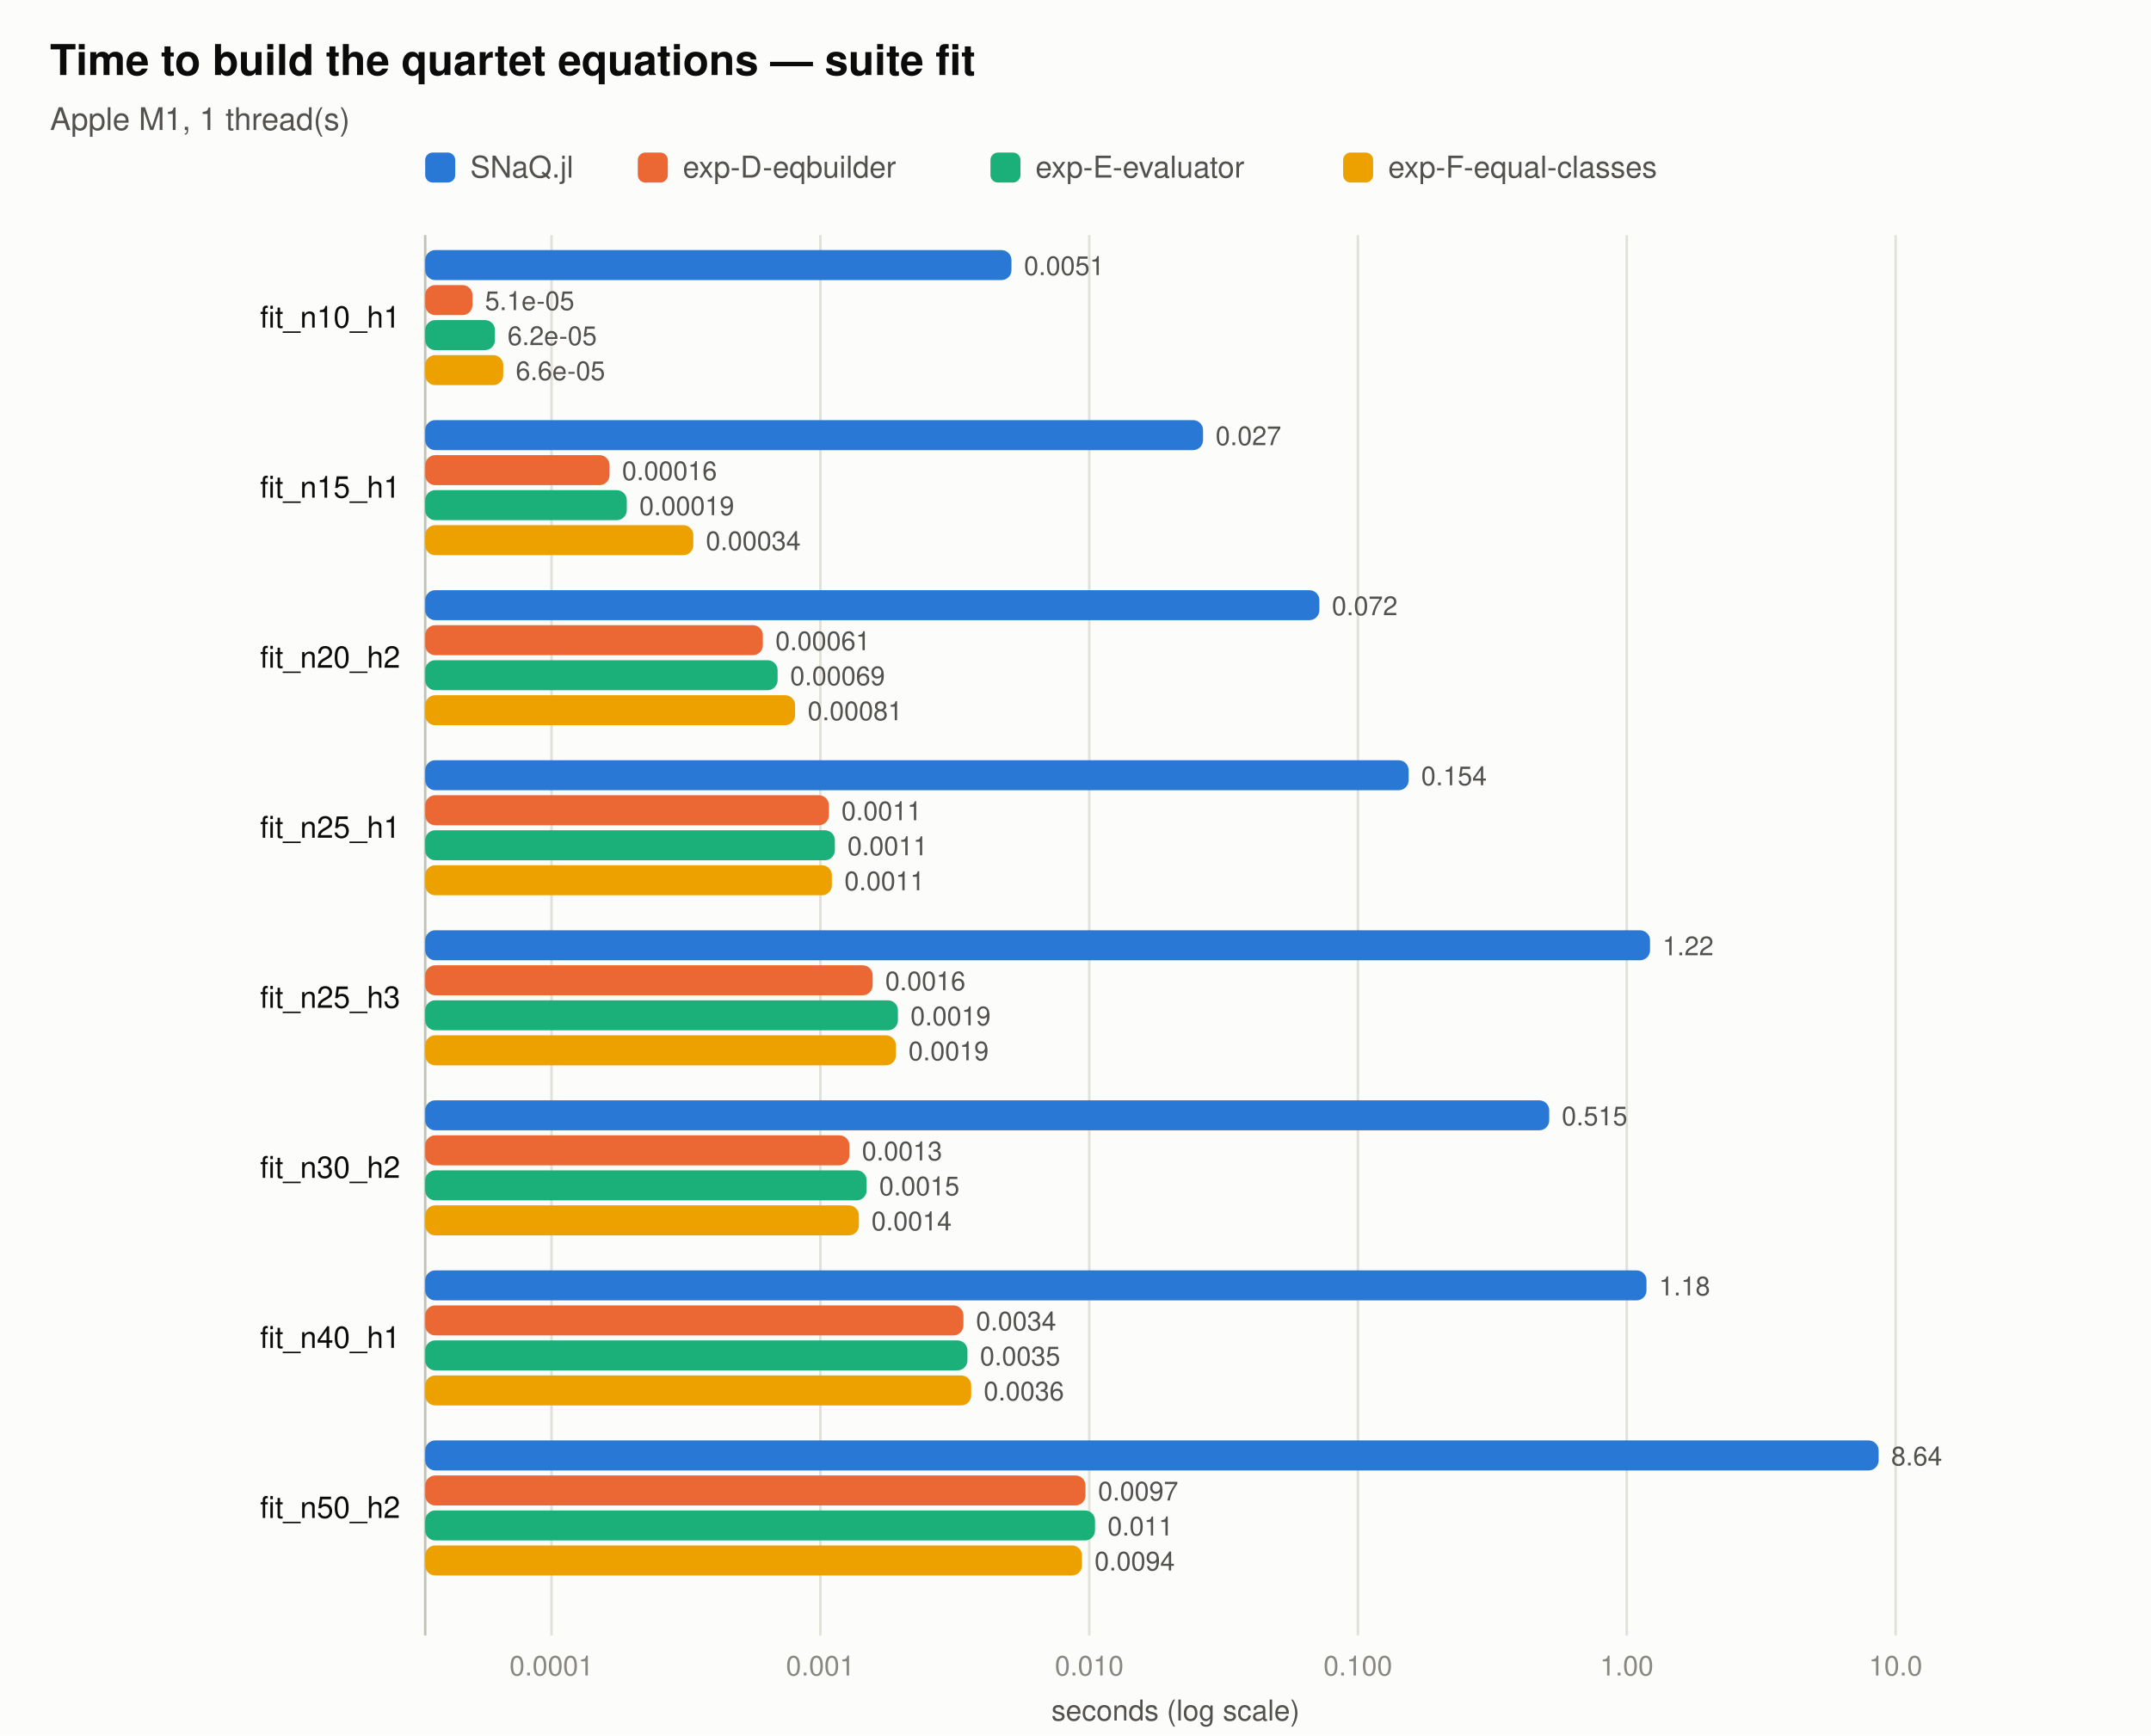
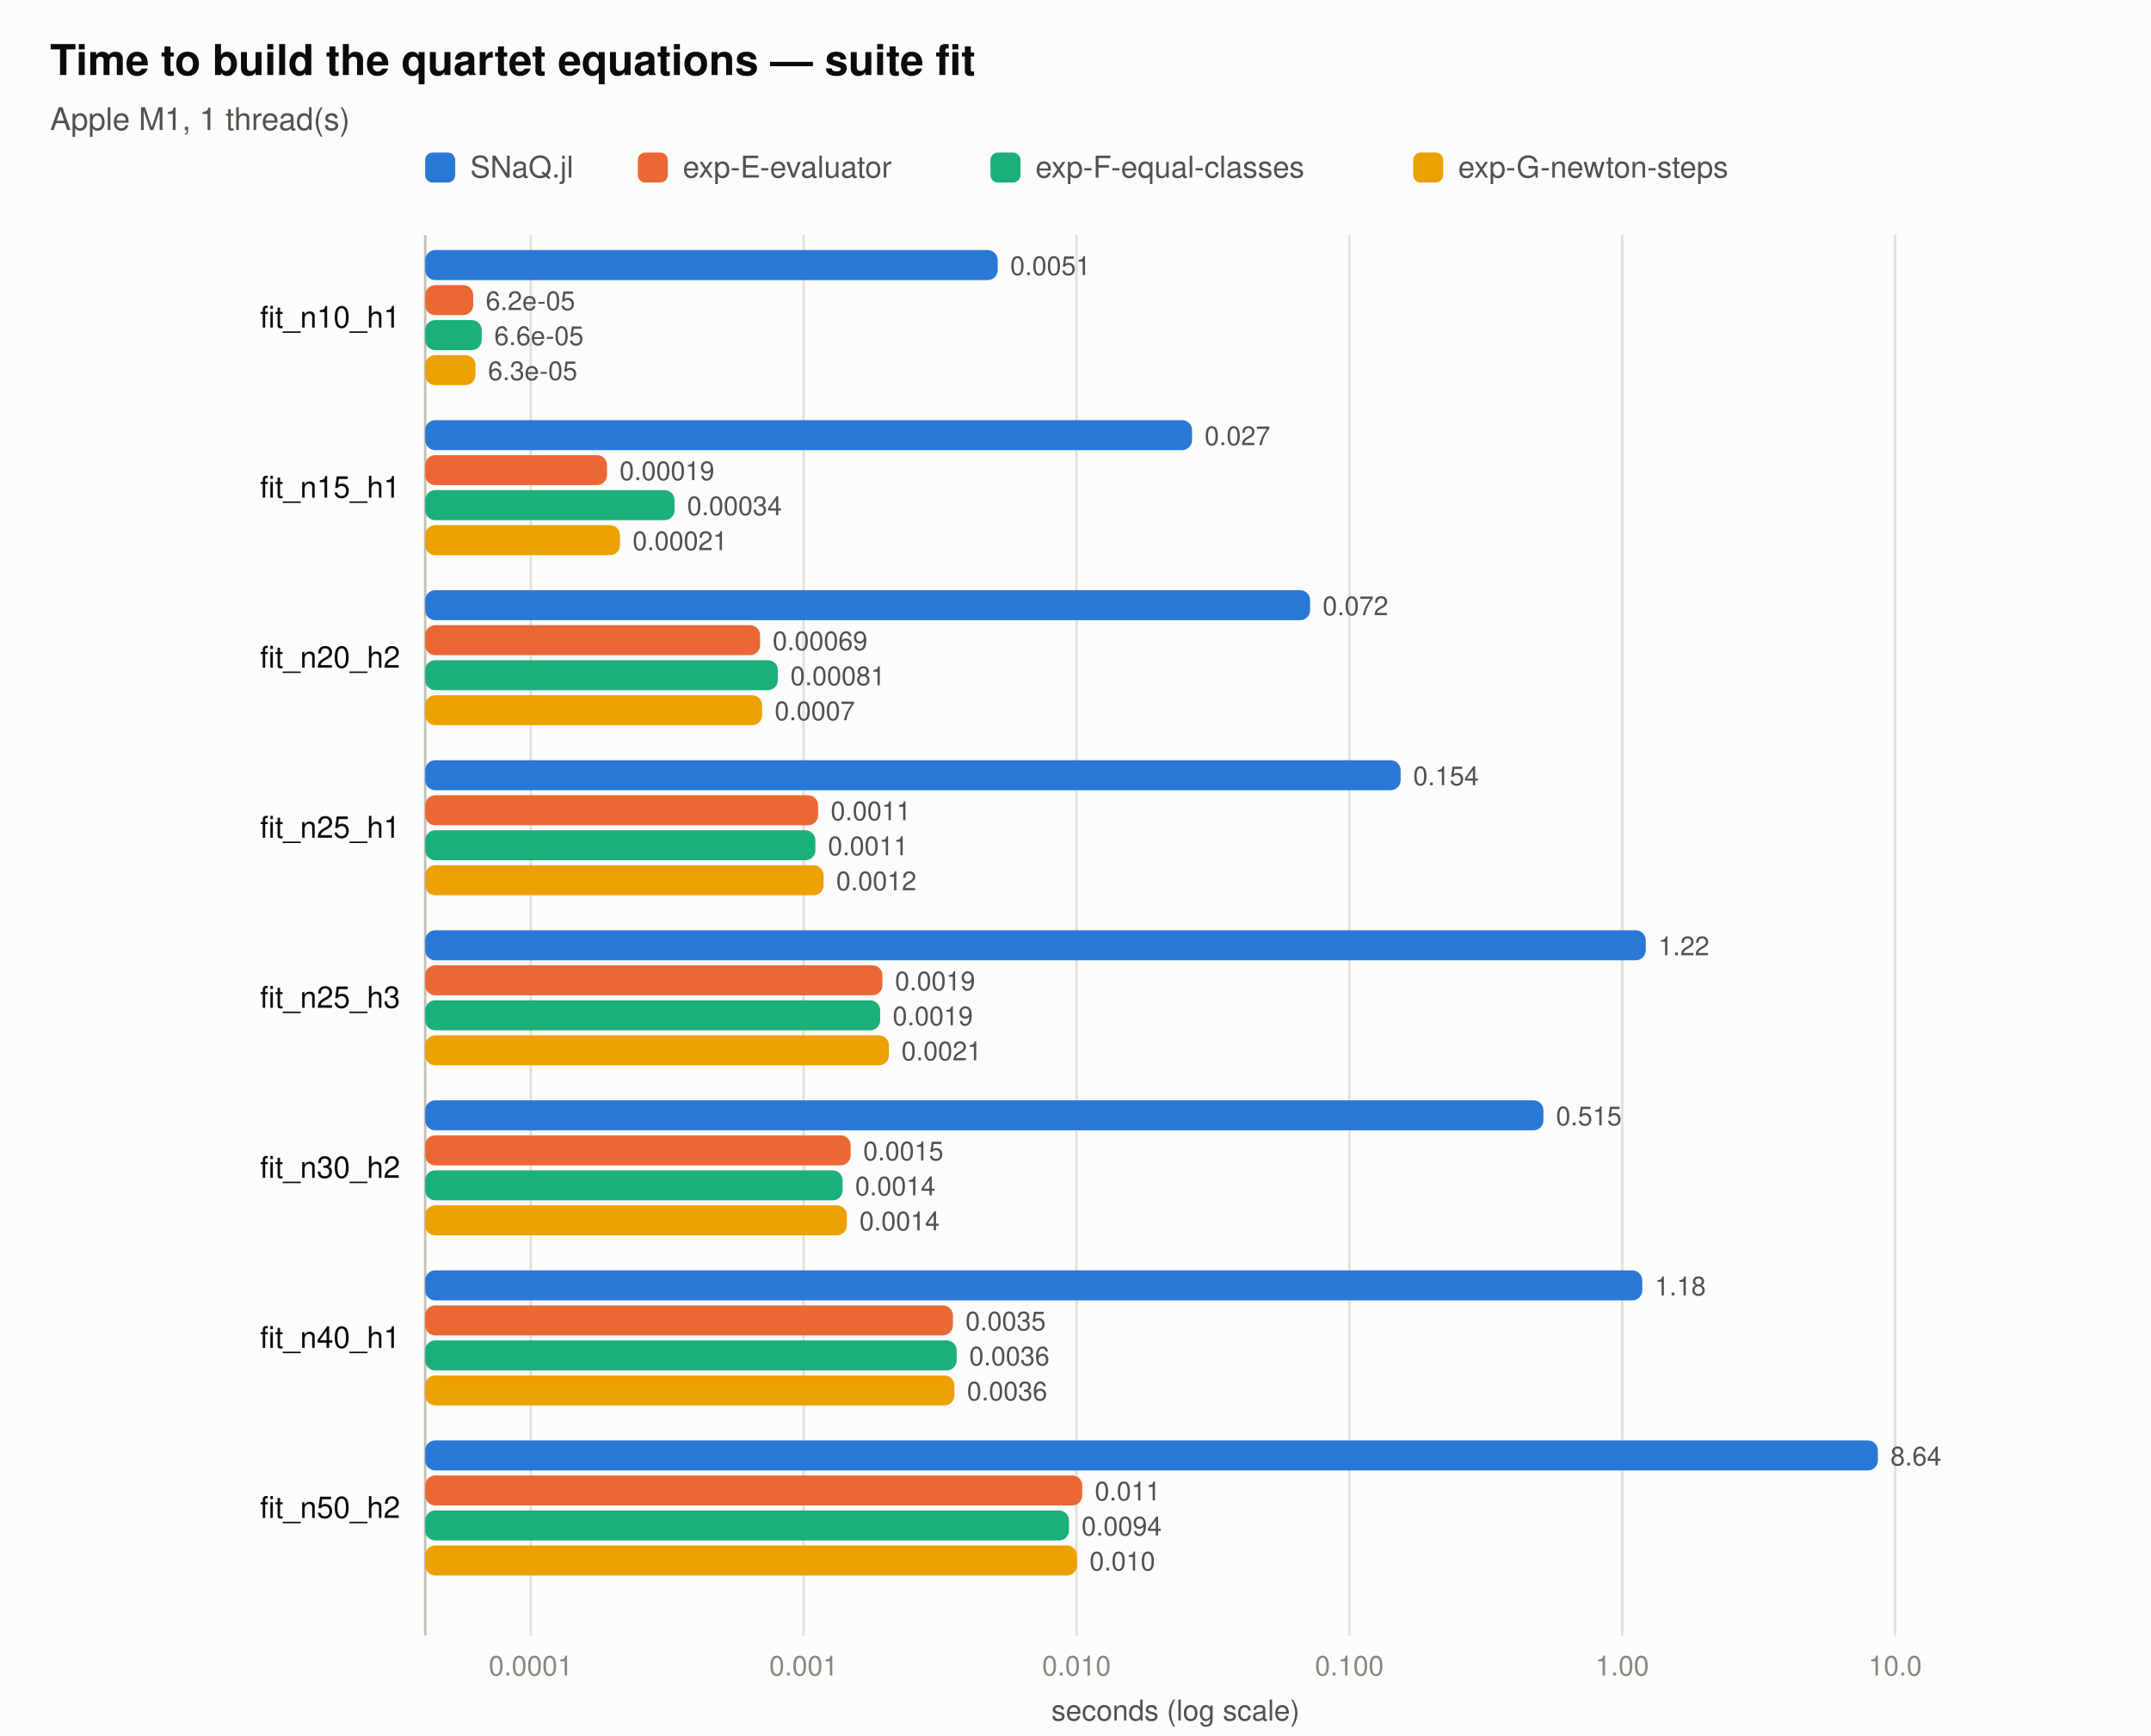
<svg xmlns="http://www.w3.org/2000/svg" width="860" height="694" viewBox="0 0 860 694" font-family="-apple-system, BlinkMacSystemFont, 'Segoe UI', Helvetica, Arial, sans-serif">
  <rect width="860" height="694" fill="#fcfcfb" />
  <text x="20" y="30" font-size="17" font-weight="600" fill="#0b0b0b">Time to build the quartet equations — suite fit</text>
  <text x="20" y="52" font-size="12.5" fill="#52514e">Apple M1, 1 thread(s)</text>
  <rect x="170" y="61" width="12" height="12" rx="3" fill="#2a78d6" />
  <text x="188" y="71" font-size="12" fill="#52514e">SNaQ.jl</text>
  <rect x="255" y="61" width="12" height="12" rx="3" fill="#eb6834" />
-   <text x="273" y="71" font-size="12" fill="#52514e">exp-D-eqbuilder</text>
+   <text x="273" y="71" font-size="12" fill="#52514e">exp-E-evaluator</text>
  <rect x="396" y="61" width="12" height="12" rx="3" fill="#1baf7a" />
-   <text x="414" y="71" font-size="12" fill="#52514e">exp-E-evaluator</text>
-   <rect x="537" y="61" width="12" height="12" rx="3" fill="#eda100" />
-   <text x="555" y="71" font-size="12" fill="#52514e">exp-F-equal-classes</text>
-   <line x1="220.5" y1="94" x2="220.5" y2="654" stroke="#e1e0d9" stroke-width="1" />
-   <text x="220.5" y="670" font-size="11" fill="#898781" text-anchor="middle">0.0001</text>
-   <line x1="328.0" y1="94" x2="328.0" y2="654" stroke="#e1e0d9" stroke-width="1" />
-   <text x="328.0" y="670" font-size="11" fill="#898781" text-anchor="middle">0.001</text>
-   <line x1="435.5" y1="94" x2="435.5" y2="654" stroke="#e1e0d9" stroke-width="1" />
-   <text x="435.5" y="670" font-size="11" fill="#898781" text-anchor="middle">0.010</text>
-   <line x1="542.9" y1="94" x2="542.9" y2="654" stroke="#e1e0d9" stroke-width="1" />
-   <text x="542.9" y="670" font-size="11" fill="#898781" text-anchor="middle">0.100</text>
-   <line x1="650.4" y1="94" x2="650.4" y2="654" stroke="#e1e0d9" stroke-width="1" />
-   <text x="650.4" y="670" font-size="11" fill="#898781" text-anchor="middle">1.00</text>
-   <line x1="757.9" y1="94" x2="757.9" y2="654" stroke="#e1e0d9" stroke-width="1" />
-   <text x="757.9" y="670" font-size="11" fill="#898781" text-anchor="middle">10.0</text>
+   <text x="414" y="71" font-size="12" fill="#52514e">exp-F-equal-classes</text>
+   <rect x="565" y="61" width="12" height="12" rx="3" fill="#eda100" />
+   <text x="583" y="71" font-size="12" fill="#52514e">exp-G-newton-steps</text>
+   <line x1="212.2" y1="94" x2="212.2" y2="654" stroke="#e1e0d9" stroke-width="1" />
+   <text x="212.2" y="670" font-size="11" fill="#898781" text-anchor="middle">0.0001</text>
+   <line x1="321.3" y1="94" x2="321.3" y2="654" stroke="#e1e0d9" stroke-width="1" />
+   <text x="321.3" y="670" font-size="11" fill="#898781" text-anchor="middle">0.001</text>
+   <line x1="430.4" y1="94" x2="430.4" y2="654" stroke="#e1e0d9" stroke-width="1" />
+   <text x="430.4" y="670" font-size="11" fill="#898781" text-anchor="middle">0.010</text>
+   <line x1="539.5" y1="94" x2="539.5" y2="654" stroke="#e1e0d9" stroke-width="1" />
+   <text x="539.5" y="670" font-size="11" fill="#898781" text-anchor="middle">0.100</text>
+   <line x1="648.6" y1="94" x2="648.6" y2="654" stroke="#e1e0d9" stroke-width="1" />
+   <text x="648.6" y="670" font-size="11" fill="#898781" text-anchor="middle">1.00</text>
+   <line x1="757.7" y1="94" x2="757.7" y2="654" stroke="#e1e0d9" stroke-width="1" />
+   <text x="757.7" y="670" font-size="11" fill="#898781" text-anchor="middle">10.0</text>
  <text x="470.0" y="688" font-size="11.5" fill="#52514e" text-anchor="middle">seconds (log scale)</text>
  <line x1="170.0" y1="94" x2="170.0" y2="654" stroke="#c3c2b7" stroke-width="1" />
  <text x="160" y="131.0" font-size="12" fill="#0b0b0b" text-anchor="end">fit_n10_h1</text>
  <g>
-     <rect x="170.0" y="100" width="234.4" height="12" rx="4.0" fill="#2a78d6" />
+     <rect x="170.0" y="100" width="228.9" height="12" rx="4.0" fill="#2a78d6" />
  </g>
-   <text x="409.4" y="110" font-size="10.5" fill="#52514e" text-anchor="start">0.0051</text>
+   <text x="403.9" y="110" font-size="10.5" fill="#52514e" text-anchor="start">0.0051</text>
  <g>
-     <rect x="170.0" y="114" width="18.9" height="12" rx="4.0" fill="#eb6834" />
+     <rect x="170.0" y="114" width="19.2" height="12" rx="4.0" fill="#eb6834" />
  </g>
-   <text x="193.9" y="124" font-size="10.5" fill="#52514e" text-anchor="start">5.1e-05</text>
+   <text x="194.2" y="124" font-size="10.5" fill="#52514e" text-anchor="start">6.2e-05</text>
  <g>
-     <rect x="170.0" y="128" width="27.9" height="12" rx="4.0" fill="#1baf7a" />
+     <rect x="170.0" y="128" width="22.6" height="12" rx="4.0" fill="#1baf7a" />
  </g>
-   <text x="202.9" y="138" font-size="10.5" fill="#52514e" text-anchor="start">6.2e-05</text>
+   <text x="197.6" y="138" font-size="10.5" fill="#52514e" text-anchor="start">6.6e-05</text>
  <g>
-     <rect x="170.0" y="142" width="31.2" height="12" rx="4.0" fill="#eda100" />
+     <rect x="170.0" y="142" width="20.1" height="12" rx="4.0" fill="#eda100" />
  </g>
-   <text x="206.2" y="152" font-size="10.5" fill="#52514e" text-anchor="start">6.6e-05</text>
+   <text x="195.1" y="152" font-size="10.5" fill="#52514e" text-anchor="start">6.3e-05</text>
  <text x="160" y="199.0" font-size="12" fill="#0b0b0b" text-anchor="end">fit_n15_h1</text>
  <g>
-     <rect x="170.0" y="168" width="311.0" height="12" rx="4.0" fill="#2a78d6" />
+     <rect x="170.0" y="168" width="306.6" height="12" rx="4.0" fill="#2a78d6" />
  </g>
-   <text x="486.0" y="178" font-size="10.5" fill="#52514e" text-anchor="start">0.027</text>
+   <text x="481.6" y="178" font-size="10.5" fill="#52514e" text-anchor="start">0.027</text>
  <g>
-     <rect x="170.0" y="182" width="73.7" height="12" rx="4.0" fill="#eb6834" />
+     <rect x="170.0" y="182" width="72.7" height="12" rx="4.0" fill="#eb6834" />
  </g>
-   <text x="248.7" y="192" font-size="10.5" fill="#52514e" text-anchor="start">0.00016</text>
+   <text x="247.7" y="192" font-size="10.5" fill="#52514e" text-anchor="start">0.00019</text>
  <g>
-     <rect x="170.0" y="196" width="80.6" height="12" rx="4.0" fill="#1baf7a" />
+     <rect x="170.0" y="196" width="99.7" height="12" rx="4.0" fill="#1baf7a" />
  </g>
-   <text x="255.6" y="206" font-size="10.5" fill="#52514e" text-anchor="start">0.00019</text>
+   <text x="274.7" y="206" font-size="10.5" fill="#52514e" text-anchor="start">0.00034</text>
  <g>
-     <rect x="170.0" y="210" width="107.2" height="12" rx="4.0" fill="#eda100" />
+     <rect x="170.0" y="210" width="77.9" height="12" rx="4.0" fill="#eda100" />
  </g>
-   <text x="282.2" y="220" font-size="10.5" fill="#52514e" text-anchor="start">0.00034</text>
+   <text x="252.9" y="220" font-size="10.5" fill="#52514e" text-anchor="start">0.00021</text>
  <text x="160" y="267.0" font-size="12" fill="#0b0b0b" text-anchor="end">fit_n20_h2</text>
  <g>
-     <rect x="170.0" y="236" width="357.5" height="12" rx="4.0" fill="#2a78d6" />
+     <rect x="170.0" y="236" width="353.8" height="12" rx="4.0" fill="#2a78d6" />
  </g>
-   <text x="532.5" y="246" font-size="10.5" fill="#52514e" text-anchor="start">0.072</text>
+   <text x="528.8" y="246" font-size="10.5" fill="#52514e" text-anchor="start">0.072</text>
  <g>
-     <rect x="170.0" y="250" width="135.0" height="12" rx="4.0" fill="#eb6834" />
+     <rect x="170.0" y="250" width="133.9" height="12" rx="4.0" fill="#eb6834" />
  </g>
-   <text x="310.0" y="260" font-size="10.5" fill="#52514e" text-anchor="start">0.00061</text>
+   <text x="308.9" y="260" font-size="10.5" fill="#52514e" text-anchor="start">0.00069</text>
  <g>
-     <rect x="170.0" y="264" width="140.9" height="12" rx="4.0" fill="#1baf7a" />
+     <rect x="170.0" y="264" width="141.0" height="12" rx="4.0" fill="#1baf7a" />
  </g>
-   <text x="315.9" y="274" font-size="10.5" fill="#52514e" text-anchor="start">0.00069</text>
+   <text x="316.0" y="274" font-size="10.5" fill="#52514e" text-anchor="start">0.00081</text>
  <g>
-     <rect x="170.0" y="278" width="147.9" height="12" rx="4.0" fill="#eda100" />
+     <rect x="170.0" y="278" width="134.7" height="12" rx="4.0" fill="#eda100" />
  </g>
-   <text x="322.9" y="288" font-size="10.5" fill="#52514e" text-anchor="start">0.00081</text>
+   <text x="309.7" y="288" font-size="10.5" fill="#52514e" text-anchor="start">0.0007</text>
  <text x="160" y="335.0" font-size="12" fill="#0b0b0b" text-anchor="end">fit_n25_h1</text>
  <g>
-     <rect x="170.0" y="304" width="393.2" height="12" rx="4.0" fill="#2a78d6" />
+     <rect x="170.0" y="304" width="390.0" height="12" rx="4.0" fill="#2a78d6" />
  </g>
-   <text x="568.2" y="314" font-size="10.5" fill="#52514e" text-anchor="start">0.154</text>
+   <text x="565.0" y="314" font-size="10.5" fill="#52514e" text-anchor="start">0.154</text>
  <g>
-     <rect x="170.0" y="318" width="161.4" height="12" rx="4.0" fill="#eb6834" />
+     <rect x="170.0" y="318" width="157.1" height="12" rx="4.0" fill="#eb6834" />
  </g>
-   <text x="336.4" y="328" font-size="10.5" fill="#52514e" text-anchor="start">0.0011</text>
+   <text x="332.1" y="328" font-size="10.5" fill="#52514e" text-anchor="start">0.0011</text>
  <g>
-     <rect x="170.0" y="332" width="163.8" height="12" rx="4.0" fill="#1baf7a" />
+     <rect x="170.0" y="332" width="156.0" height="12" rx="4.0" fill="#1baf7a" />
  </g>
-   <text x="338.8" y="342" font-size="10.5" fill="#52514e" text-anchor="start">0.0011</text>
+   <text x="331.0" y="342" font-size="10.5" fill="#52514e" text-anchor="start">0.0011</text>
  <g>
-     <rect x="170.0" y="346" width="162.6" height="12" rx="4.0" fill="#eda100" />
+     <rect x="170.0" y="346" width="159.3" height="12" rx="4.0" fill="#eda100" />
  </g>
-   <text x="337.6" y="356" font-size="10.5" fill="#52514e" text-anchor="start">0.0011</text>
+   <text x="334.3" y="356" font-size="10.5" fill="#52514e" text-anchor="start">0.0012</text>
  <text x="160" y="403.0" font-size="12" fill="#0b0b0b" text-anchor="end">fit_n25_h3</text>
  <g>
-     <rect x="170.0" y="372" width="489.7" height="12" rx="4.0" fill="#2a78d6" />
+     <rect x="170.0" y="372" width="488.0" height="12" rx="4.0" fill="#2a78d6" />
  </g>
-   <text x="664.7" y="382" font-size="10.5" fill="#52514e" text-anchor="start">1.22</text>
+   <text x="663.0" y="382" font-size="10.5" fill="#52514e" text-anchor="start">1.22</text>
  <g>
-     <rect x="170.0" y="386" width="178.9" height="12" rx="4.0" fill="#eb6834" />
+     <rect x="170.0" y="386" width="182.8" height="12" rx="4.0" fill="#eb6834" />
  </g>
-   <text x="353.9" y="396" font-size="10.5" fill="#52514e" text-anchor="start">0.0016</text>
+   <text x="357.8" y="396" font-size="10.5" fill="#52514e" text-anchor="start">0.0019</text>
  <g>
-     <rect x="170.0" y="400" width="189.0" height="12" rx="4.0" fill="#1baf7a" />
+     <rect x="170.0" y="400" width="181.9" height="12" rx="4.0" fill="#1baf7a" />
  </g>
-   <text x="364.0" y="410" font-size="10.5" fill="#52514e" text-anchor="start">0.0019</text>
+   <text x="356.9" y="410" font-size="10.5" fill="#52514e" text-anchor="start">0.0019</text>
  <g>
-     <rect x="170.0" y="414" width="188.2" height="12" rx="4.0" fill="#eda100" />
+     <rect x="170.0" y="414" width="185.4" height="12" rx="4.0" fill="#eda100" />
  </g>
-   <text x="363.2" y="424" font-size="10.5" fill="#52514e" text-anchor="start">0.0019</text>
+   <text x="360.4" y="424" font-size="10.5" fill="#52514e" text-anchor="start">0.0021</text>
  <text x="160" y="471.0" font-size="12" fill="#0b0b0b" text-anchor="end">fit_n30_h2</text>
  <g>
-     <rect x="170.0" y="440" width="449.4" height="12" rx="4.0" fill="#2a78d6" />
+     <rect x="170.0" y="440" width="447.1" height="12" rx="4.0" fill="#2a78d6" />
  </g>
-   <text x="624.4" y="450" font-size="10.5" fill="#52514e" text-anchor="start">0.515</text>
+   <text x="622.1" y="450" font-size="10.5" fill="#52514e" text-anchor="start">0.515</text>
  <g>
-     <rect x="170.0" y="454" width="169.6" height="12" rx="4.0" fill="#eb6834" />
+     <rect x="170.0" y="454" width="170.1" height="12" rx="4.0" fill="#eb6834" />
  </g>
-   <text x="344.6" y="464" font-size="10.5" fill="#52514e" text-anchor="start">0.0013</text>
+   <text x="345.1" y="464" font-size="10.5" fill="#52514e" text-anchor="start">0.0015</text>
  <g>
-     <rect x="170.0" y="468" width="176.5" height="12" rx="4.0" fill="#1baf7a" />
+     <rect x="170.0" y="468" width="166.9" height="12" rx="4.0" fill="#1baf7a" />
  </g>
-   <text x="351.5" y="478" font-size="10.5" fill="#52514e" text-anchor="start">0.0015</text>
+   <text x="341.9" y="478" font-size="10.5" fill="#52514e" text-anchor="start">0.0014</text>
  <g>
-     <rect x="170.0" y="482" width="173.4" height="12" rx="4.0" fill="#eda100" />
+     <rect x="170.0" y="482" width="168.6" height="12" rx="4.0" fill="#eda100" />
  </g>
-   <text x="348.4" y="492" font-size="10.5" fill="#52514e" text-anchor="start">0.0014</text>
+   <text x="343.6" y="492" font-size="10.5" fill="#52514e" text-anchor="start">0.0014</text>
  <text x="160" y="539.0" font-size="12" fill="#0b0b0b" text-anchor="end">fit_n40_h1</text>
  <g>
-     <rect x="170.0" y="508" width="488.3" height="12" rx="4.0" fill="#2a78d6" />
+     <rect x="170.0" y="508" width="486.6" height="12" rx="4.0" fill="#2a78d6" />
  </g>
-   <text x="663.3" y="518" font-size="10.5" fill="#52514e" text-anchor="start">1.18</text>
+   <text x="661.6" y="518" font-size="10.5" fill="#52514e" text-anchor="start">1.18</text>
  <g>
-     <rect x="170.0" y="522" width="215.2" height="12" rx="4.0" fill="#eb6834" />
+     <rect x="170.0" y="522" width="211.0" height="12" rx="4.0" fill="#eb6834" />
  </g>
-   <text x="390.2" y="532" font-size="10.5" fill="#52514e" text-anchor="start">0.0034</text>
+   <text x="386.0" y="532" font-size="10.5" fill="#52514e" text-anchor="start">0.0035</text>
  <g>
-     <rect x="170.0" y="536" width="216.8" height="12" rx="4.0" fill="#1baf7a" />
+     <rect x="170.0" y="536" width="212.5" height="12" rx="4.0" fill="#1baf7a" />
  </g>
-   <text x="391.8" y="546" font-size="10.5" fill="#52514e" text-anchor="start">0.0035</text>
+   <text x="387.5" y="546" font-size="10.5" fill="#52514e" text-anchor="start">0.0036</text>
  <g>
-     <rect x="170.0" y="550" width="218.3" height="12" rx="4.0" fill="#eda100" />
+     <rect x="170.0" y="550" width="211.6" height="12" rx="4.0" fill="#eda100" />
  </g>
-   <text x="393.3" y="560" font-size="10.5" fill="#52514e" text-anchor="start">0.0036</text>
+   <text x="386.6" y="560" font-size="10.5" fill="#52514e" text-anchor="start">0.0036</text>
  <text x="160" y="607.0" font-size="12" fill="#0b0b0b" text-anchor="end">fit_n50_h2</text>
  <g>
-     <rect x="170.0" y="576" width="581.1" height="12" rx="4.0" fill="#2a78d6" />
+     <rect x="170.0" y="576" width="580.8" height="12" rx="4.0" fill="#2a78d6" />
  </g>
-   <text x="756.1" y="586" font-size="10.5" fill="#52514e" text-anchor="start">8.64</text>
+   <text x="755.8" y="586" font-size="10.5" fill="#52514e" text-anchor="start">8.64</text>
  <g>
-     <rect x="170.0" y="590" width="264.0" height="12" rx="4.0" fill="#eb6834" />
+     <rect x="170.0" y="590" width="262.7" height="12" rx="4.0" fill="#eb6834" />
  </g>
-   <text x="439.0" y="600" font-size="10.5" fill="#52514e" text-anchor="start">0.0097</text>
+   <text x="437.7" y="600" font-size="10.5" fill="#52514e" text-anchor="start">0.011</text>
  <g>
-     <rect x="170.0" y="604" width="267.8" height="12" rx="4.0" fill="#1baf7a" />
+     <rect x="170.0" y="604" width="257.4" height="12" rx="4.0" fill="#1baf7a" />
  </g>
-   <text x="442.8" y="614" font-size="10.5" fill="#52514e" text-anchor="start">0.011</text>
+   <text x="432.4" y="614" font-size="10.5" fill="#52514e" text-anchor="start">0.0094</text>
  <g>
-     <rect x="170.0" y="618" width="262.6" height="12" rx="4.0" fill="#eda100" />
+     <rect x="170.0" y="618" width="260.6" height="12" rx="4.0" fill="#eda100" />
  </g>
-   <text x="437.6" y="628" font-size="10.5" fill="#52514e" text-anchor="start">0.0094</text>
+   <text x="435.6" y="628" font-size="10.5" fill="#52514e" text-anchor="start">0.010</text>
</svg>
